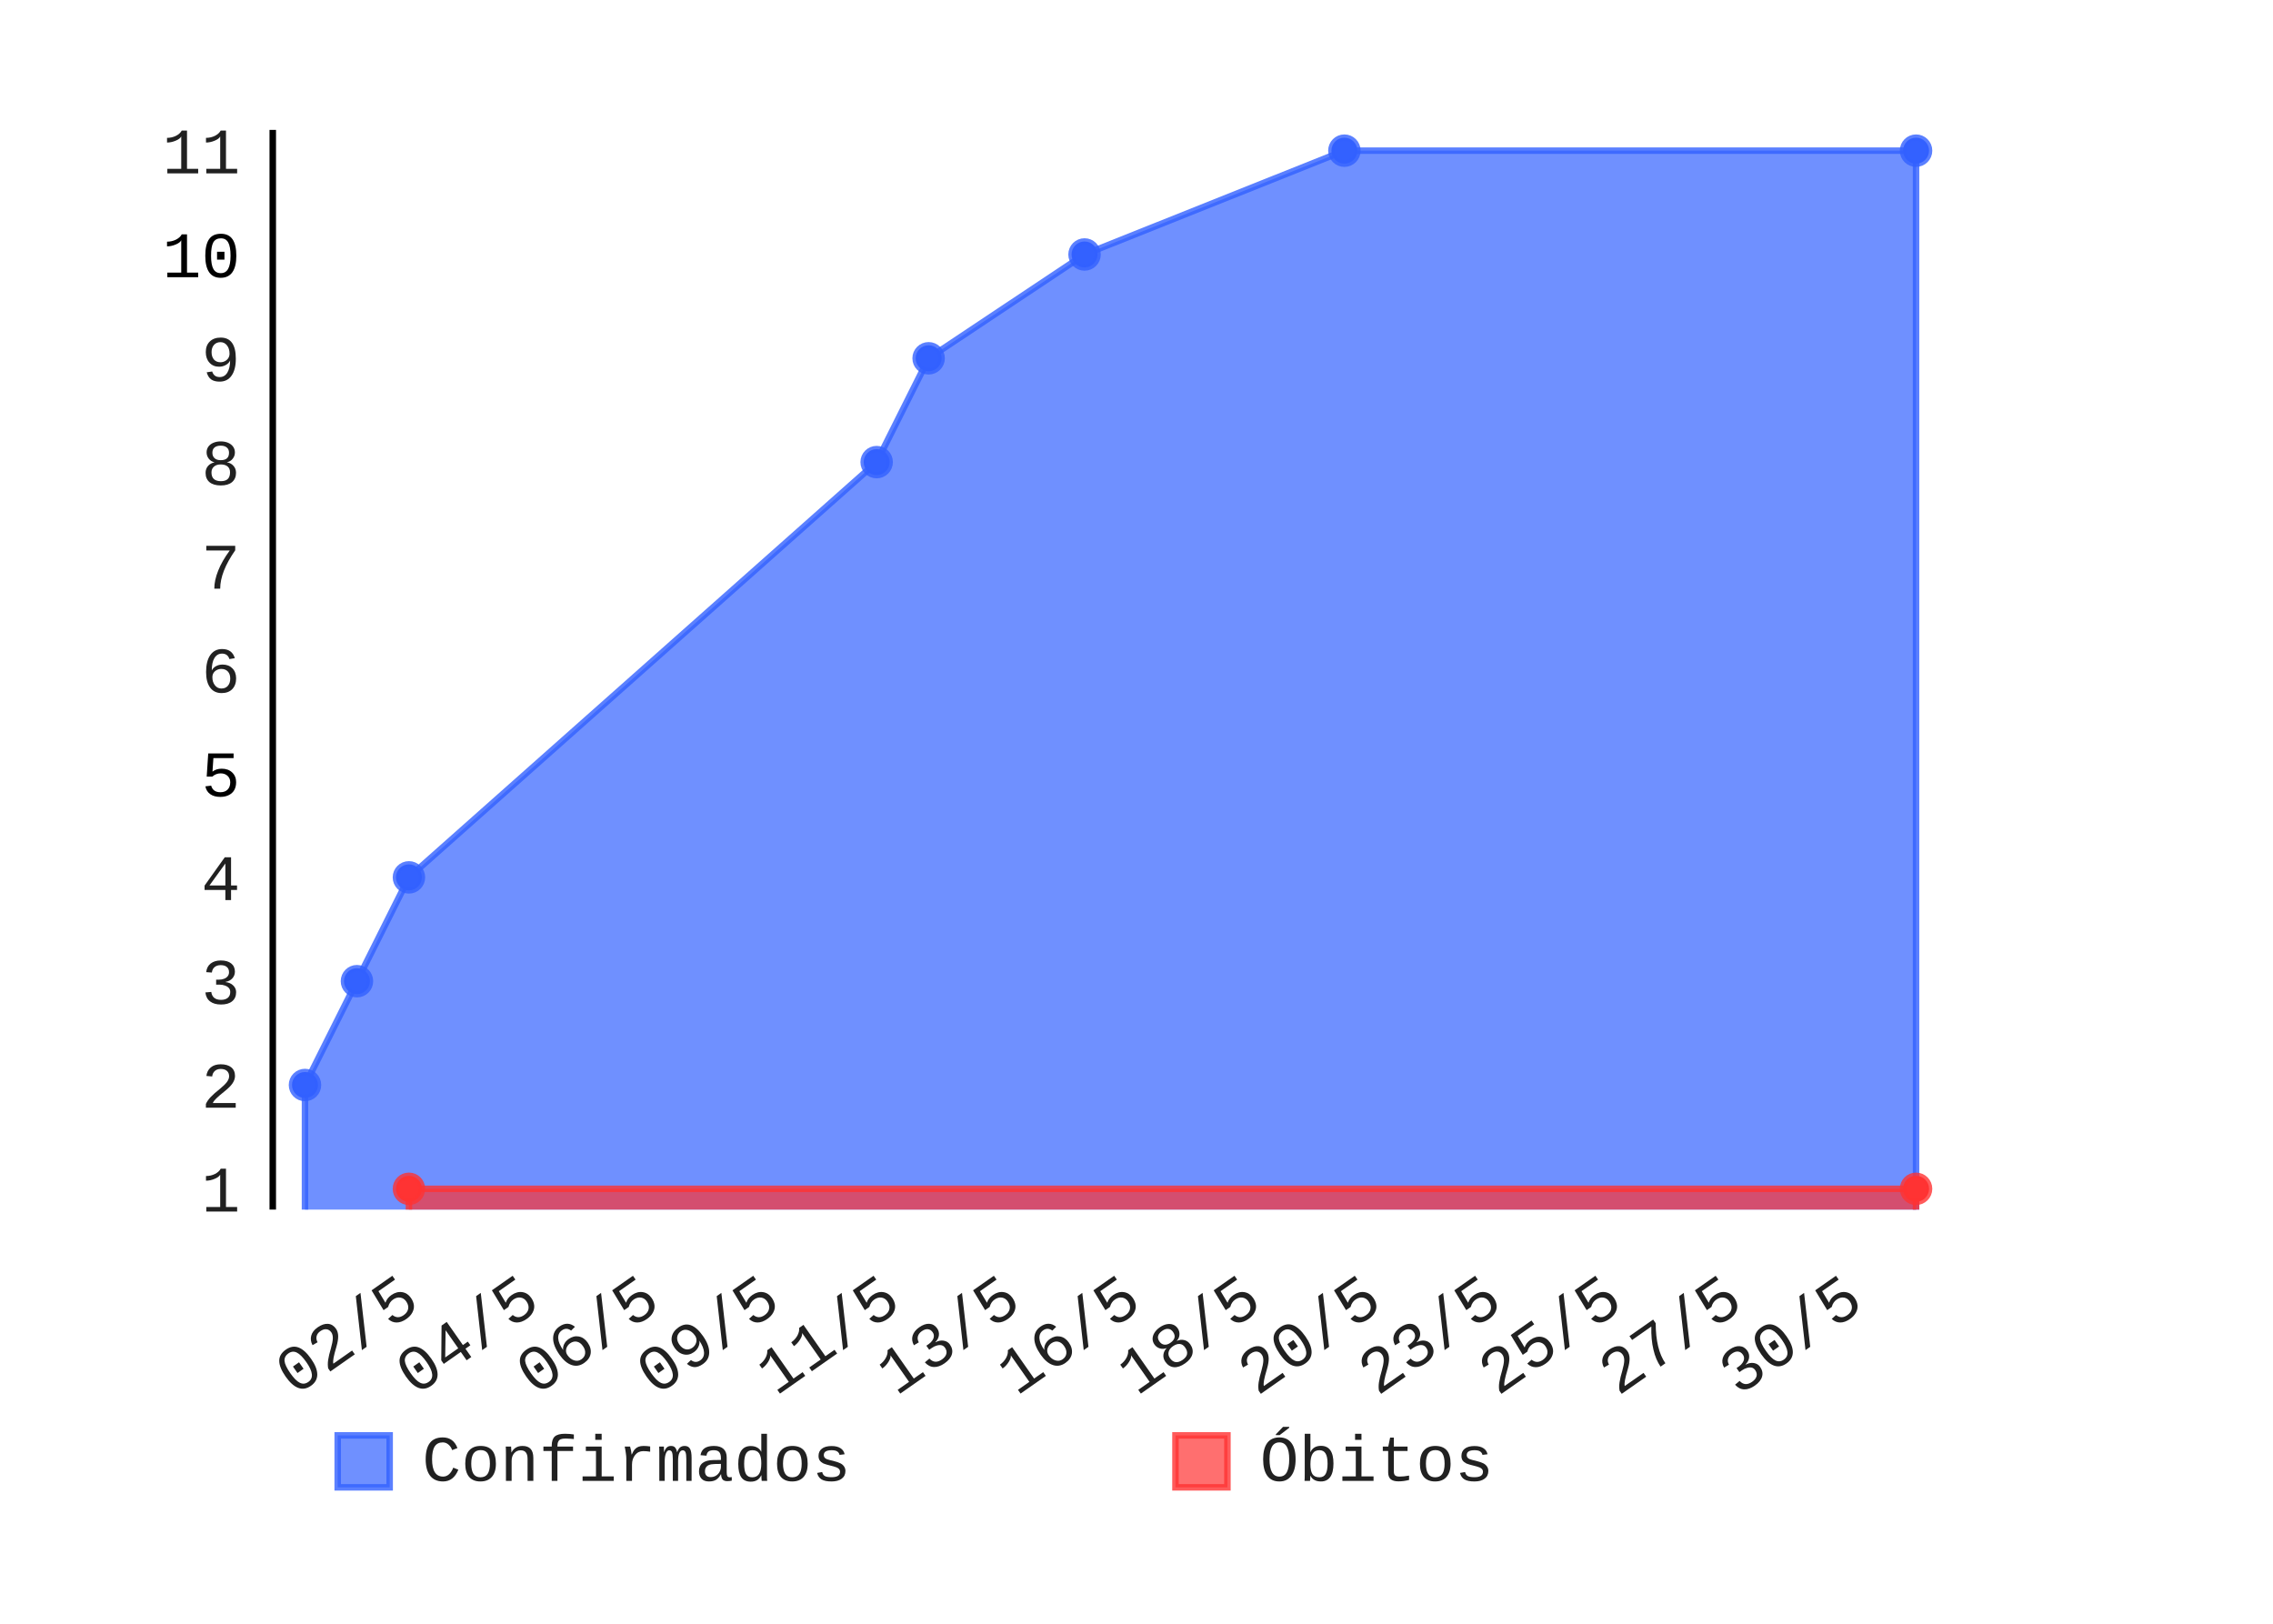
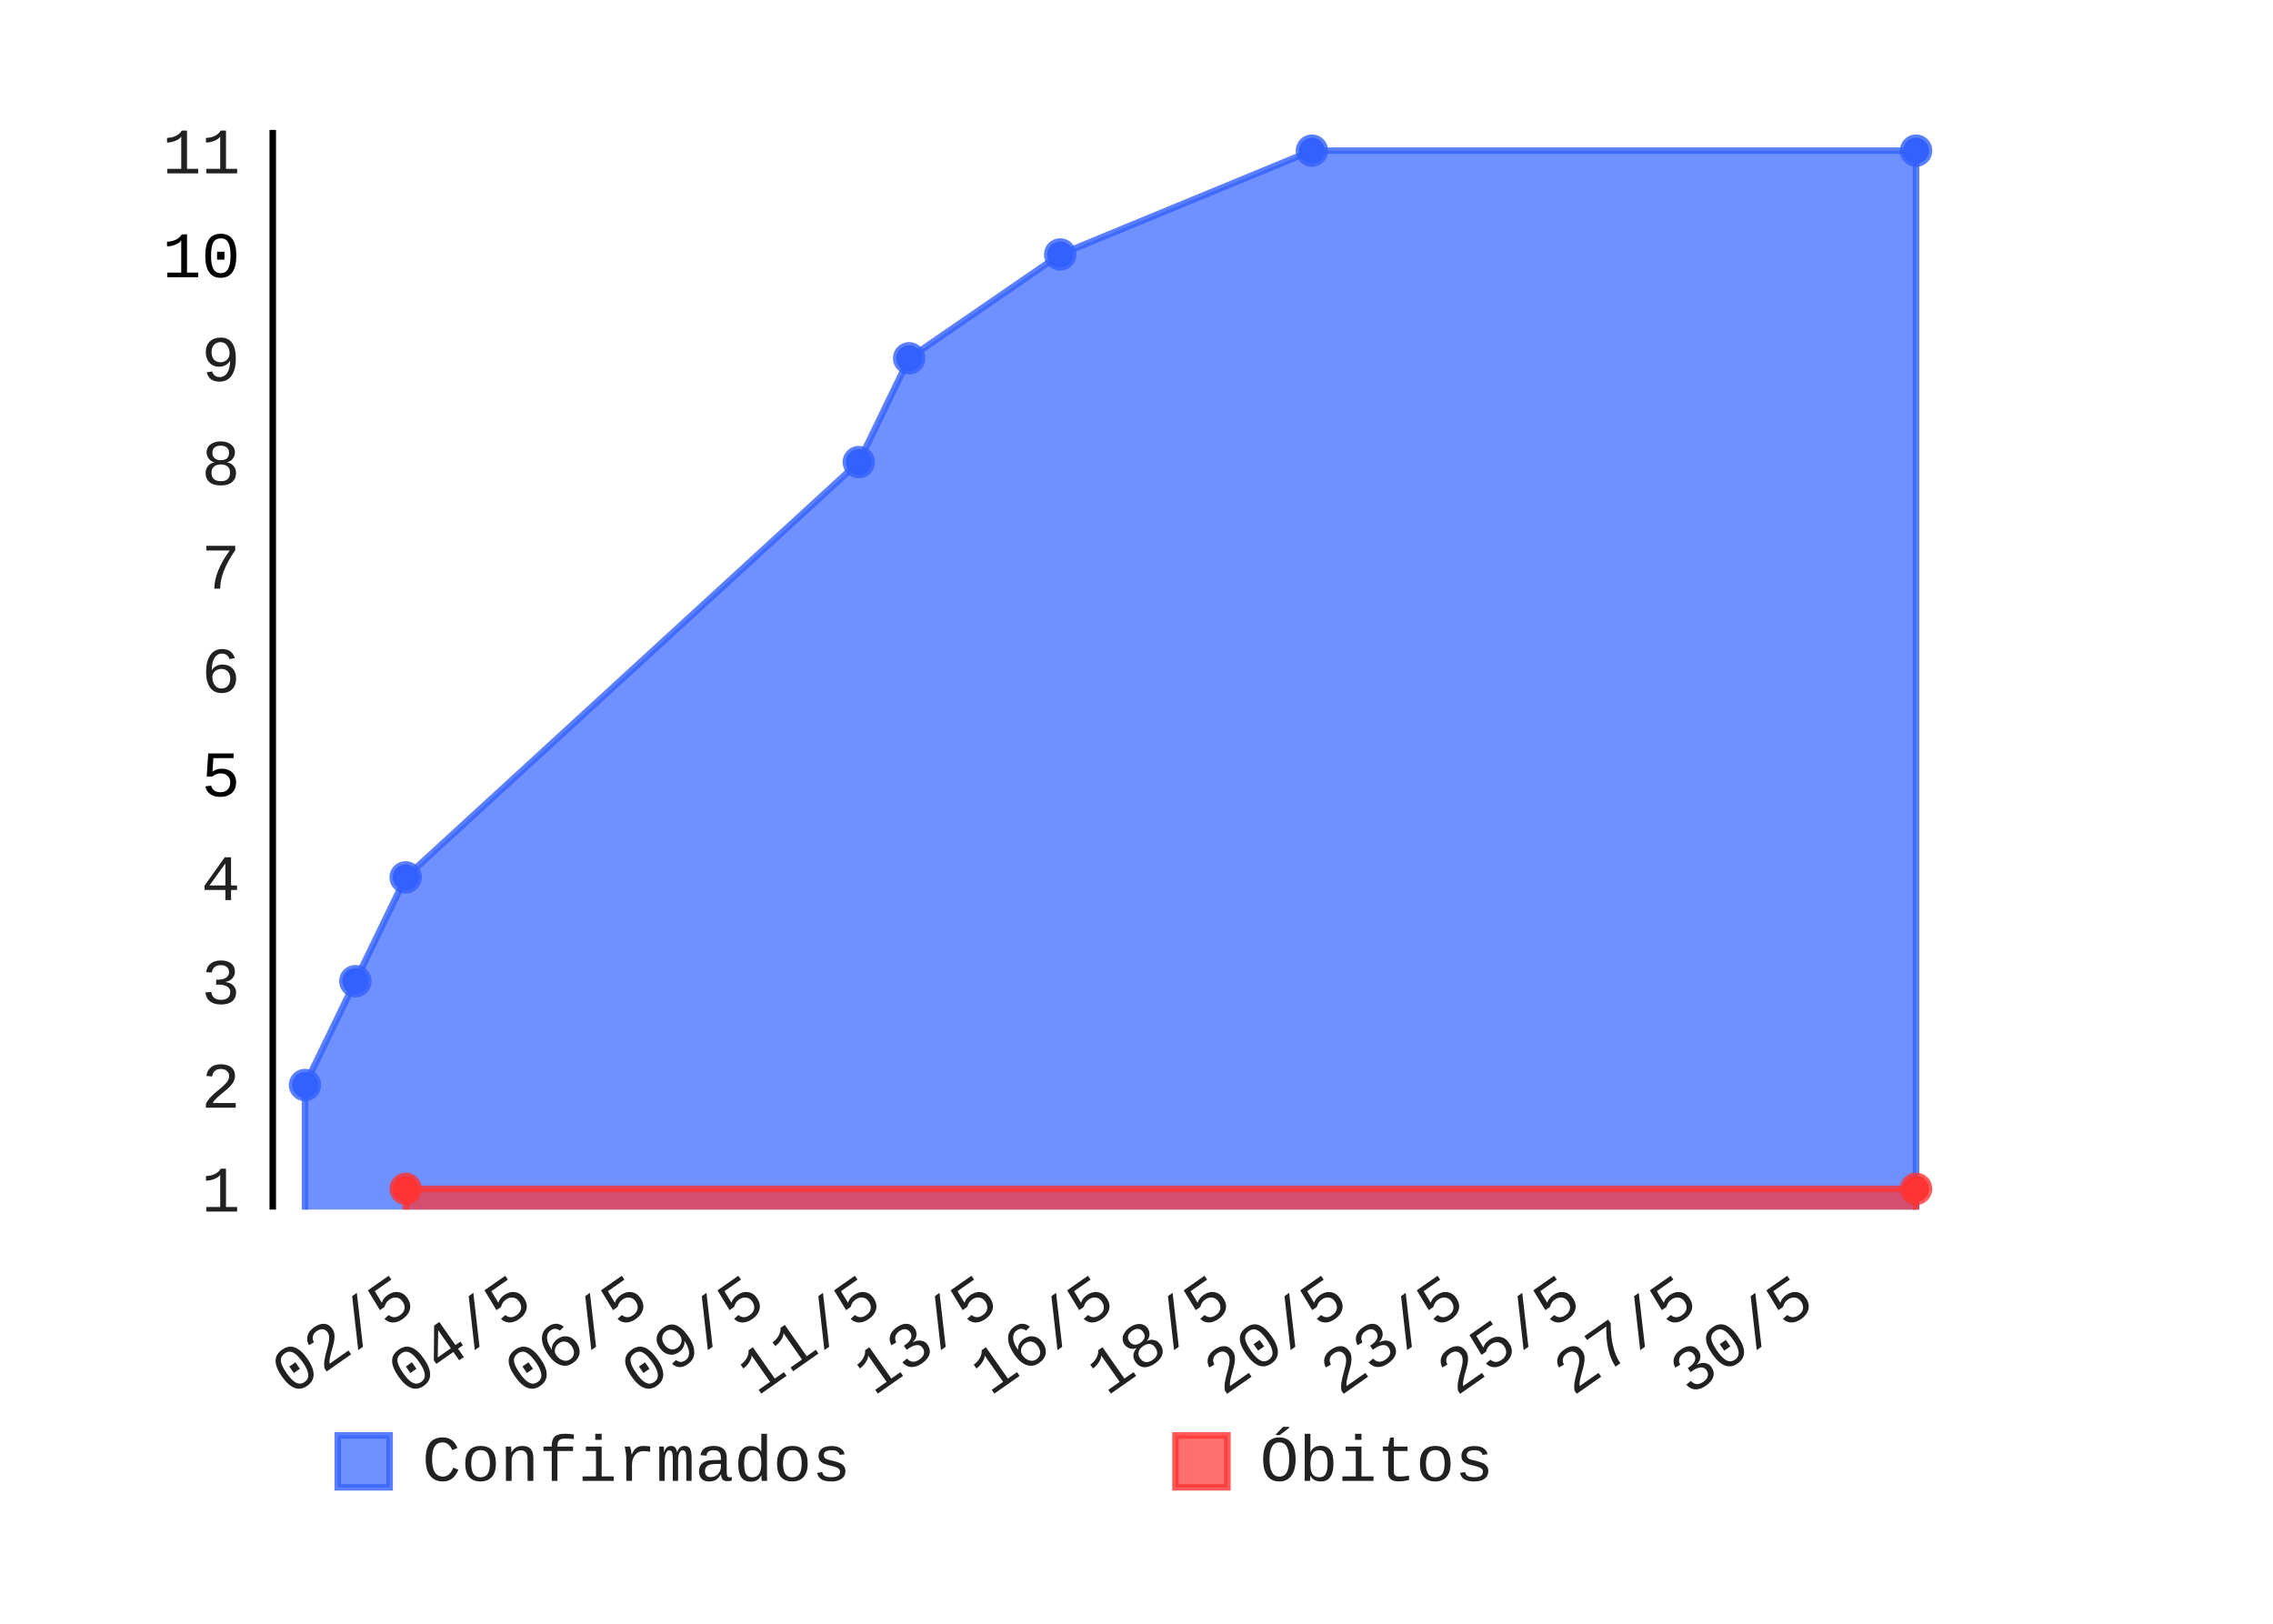
- <svg xmlns="http://www.w3.org/2000/svg" id="chart-13129cf8-9383-43bf-a0d6-3392d60889e1" class="pygal-chart" viewBox="0 0 350 250" width="350" height="250">
+ <svg xmlns="http://www.w3.org/2000/svg" id="chart-babd3d1a-6251-4b5a-912b-9d0659a4b309" class="pygal-chart" viewBox="0 0 350 250" width="350" height="250">
  <defs>
-     <style type="text/css">#chart-13129cf8-9383-43bf-a0d6-3392d60889e1{-webkit-user-select:none;-webkit-font-smoothing:antialiased;font-family:Consolas,"Liberation Mono",Menlo,Courier,monospace}#chart-13129cf8-9383-43bf-a0d6-3392d60889e1 .title{font-family:Consolas,"Liberation Mono",Menlo,Courier,monospace;font-size:8px}#chart-13129cf8-9383-43bf-a0d6-3392d60889e1 .legends .legend text{font-family:Consolas,"Liberation Mono",Menlo,Courier,monospace;font-size:10px}#chart-13129cf8-9383-43bf-a0d6-3392d60889e1 .axis text{font-family:Consolas,"Liberation Mono",Menlo,Courier,monospace;font-size:10px}#chart-13129cf8-9383-43bf-a0d6-3392d60889e1 .axis text.major{font-family:Consolas,"Liberation Mono",Menlo,Courier,monospace;font-size:10px}#chart-13129cf8-9383-43bf-a0d6-3392d60889e1 .text-overlay text.value{font-family:Consolas,"Liberation Mono",Menlo,Courier,monospace;font-size:16px}#chart-13129cf8-9383-43bf-a0d6-3392d60889e1 .text-overlay text.label{font-family:Consolas,"Liberation Mono",Menlo,Courier,monospace;font-size:10px}#chart-13129cf8-9383-43bf-a0d6-3392d60889e1 .tooltip{font-family:Consolas,"Liberation Mono",Menlo,Courier,monospace;font-size:12px}#chart-13129cf8-9383-43bf-a0d6-3392d60889e1 text.no_data{font-family:Consolas,"Liberation Mono",Menlo,Courier,monospace;font-size:64px}
- #chart-13129cf8-9383-43bf-a0d6-3392d60889e1{background-color:transparent}#chart-13129cf8-9383-43bf-a0d6-3392d60889e1 path,#chart-13129cf8-9383-43bf-a0d6-3392d60889e1 line,#chart-13129cf8-9383-43bf-a0d6-3392d60889e1 rect,#chart-13129cf8-9383-43bf-a0d6-3392d60889e1 circle{-webkit-transition:150ms;-moz-transition:150ms;transition:150ms}#chart-13129cf8-9383-43bf-a0d6-3392d60889e1 .graph &gt; .background{fill:transparent}#chart-13129cf8-9383-43bf-a0d6-3392d60889e1 .plot &gt; .background{fill:rgba(255,255,255,1)}#chart-13129cf8-9383-43bf-a0d6-3392d60889e1 .graph{fill:rgba(0,0,0,.87)}#chart-13129cf8-9383-43bf-a0d6-3392d60889e1 text.no_data{fill:rgba(0,0,0,1)}#chart-13129cf8-9383-43bf-a0d6-3392d60889e1 .title{fill:rgba(0,0,0,1)}#chart-13129cf8-9383-43bf-a0d6-3392d60889e1 .legends .legend text{fill:rgba(0,0,0,.87)}#chart-13129cf8-9383-43bf-a0d6-3392d60889e1 .legends .legend:hover text{fill:rgba(0,0,0,1)}#chart-13129cf8-9383-43bf-a0d6-3392d60889e1 .axis .line{stroke:rgba(0,0,0,1)}#chart-13129cf8-9383-43bf-a0d6-3392d60889e1 .axis .guide.line{stroke:rgba(0,0,0,.54)}#chart-13129cf8-9383-43bf-a0d6-3392d60889e1 .axis .major.line{stroke:rgba(0,0,0,.87)}#chart-13129cf8-9383-43bf-a0d6-3392d60889e1 .axis text.major{fill:rgba(0,0,0,1)}#chart-13129cf8-9383-43bf-a0d6-3392d60889e1 .axis.y .guides:hover .guide.line,#chart-13129cf8-9383-43bf-a0d6-3392d60889e1 .line-graph .axis.x .guides:hover .guide.line,#chart-13129cf8-9383-43bf-a0d6-3392d60889e1 .stackedline-graph .axis.x .guides:hover .guide.line,#chart-13129cf8-9383-43bf-a0d6-3392d60889e1 .xy-graph .axis.x .guides:hover .guide.line{stroke:rgba(0,0,0,1)}#chart-13129cf8-9383-43bf-a0d6-3392d60889e1 .axis .guides:hover text{fill:rgba(0,0,0,1)}#chart-13129cf8-9383-43bf-a0d6-3392d60889e1 .reactive{fill-opacity:.7;stroke-opacity:.8}#chart-13129cf8-9383-43bf-a0d6-3392d60889e1 .ci{stroke:rgba(0,0,0,.87)}#chart-13129cf8-9383-43bf-a0d6-3392d60889e1 .reactive.active,#chart-13129cf8-9383-43bf-a0d6-3392d60889e1 .active .reactive{fill-opacity:.8;stroke-opacity:.9;stroke-width:4}#chart-13129cf8-9383-43bf-a0d6-3392d60889e1 .ci .reactive.active{stroke-width:1.5}#chart-13129cf8-9383-43bf-a0d6-3392d60889e1 .series text{fill:rgba(0,0,0,1)}#chart-13129cf8-9383-43bf-a0d6-3392d60889e1 .tooltip rect{fill:rgba(255,255,255,1);stroke:rgba(0,0,0,1);-webkit-transition:opacity 150ms;-moz-transition:opacity 150ms;transition:opacity 150ms}#chart-13129cf8-9383-43bf-a0d6-3392d60889e1 .tooltip .label{fill:rgba(0,0,0,.87)}#chart-13129cf8-9383-43bf-a0d6-3392d60889e1 .tooltip .label{fill:rgba(0,0,0,.87)}#chart-13129cf8-9383-43bf-a0d6-3392d60889e1 .tooltip .legend{font-size:.8em;fill:rgba(0,0,0,.54)}#chart-13129cf8-9383-43bf-a0d6-3392d60889e1 .tooltip .x_label{font-size:.6em;fill:rgba(0,0,0,1)}#chart-13129cf8-9383-43bf-a0d6-3392d60889e1 .tooltip .xlink{font-size:.5em;text-decoration:underline}#chart-13129cf8-9383-43bf-a0d6-3392d60889e1 .tooltip .value{font-size:1.5em}#chart-13129cf8-9383-43bf-a0d6-3392d60889e1 .bound{font-size:.5em}#chart-13129cf8-9383-43bf-a0d6-3392d60889e1 .max-value{font-size:.75em;fill:rgba(0,0,0,.54)}#chart-13129cf8-9383-43bf-a0d6-3392d60889e1 .map-element{fill:rgba(255,255,255,1);stroke:rgba(0,0,0,.54) !important}#chart-13129cf8-9383-43bf-a0d6-3392d60889e1 .map-element .reactive{fill-opacity:inherit;stroke-opacity:inherit}#chart-13129cf8-9383-43bf-a0d6-3392d60889e1 .color-0,#chart-13129cf8-9383-43bf-a0d6-3392d60889e1 .color-0 a:visited{stroke:#3361FF;fill:#3361FF}#chart-13129cf8-9383-43bf-a0d6-3392d60889e1 .color-1,#chart-13129cf8-9383-43bf-a0d6-3392d60889e1 .color-1 a:visited{stroke:#FF3333;fill:#FF3333}#chart-13129cf8-9383-43bf-a0d6-3392d60889e1 .text-overlay .color-0 text{fill:black}#chart-13129cf8-9383-43bf-a0d6-3392d60889e1 .text-overlay .color-1 text{fill:black}
- #chart-13129cf8-9383-43bf-a0d6-3392d60889e1 text.no_data{text-anchor:middle}#chart-13129cf8-9383-43bf-a0d6-3392d60889e1 .guide.line{fill:none}#chart-13129cf8-9383-43bf-a0d6-3392d60889e1 .centered{text-anchor:middle}#chart-13129cf8-9383-43bf-a0d6-3392d60889e1 .title{text-anchor:middle}#chart-13129cf8-9383-43bf-a0d6-3392d60889e1 .legends .legend text{fill-opacity:1}#chart-13129cf8-9383-43bf-a0d6-3392d60889e1 .axis.x text{text-anchor:middle}#chart-13129cf8-9383-43bf-a0d6-3392d60889e1 .axis.x:not(.web) text[transform]{text-anchor:start}#chart-13129cf8-9383-43bf-a0d6-3392d60889e1 .axis.x:not(.web) text[transform].backwards{text-anchor:end}#chart-13129cf8-9383-43bf-a0d6-3392d60889e1 .axis.y text{text-anchor:end}#chart-13129cf8-9383-43bf-a0d6-3392d60889e1 .axis.y text[transform].backwards{text-anchor:start}#chart-13129cf8-9383-43bf-a0d6-3392d60889e1 .axis.y2 text{text-anchor:start}#chart-13129cf8-9383-43bf-a0d6-3392d60889e1 .axis.y2 text[transform].backwards{text-anchor:end}#chart-13129cf8-9383-43bf-a0d6-3392d60889e1 .axis .guide.line{stroke-dasharray:4,4}#chart-13129cf8-9383-43bf-a0d6-3392d60889e1 .axis .major.guide.line{stroke-dasharray:6,6}#chart-13129cf8-9383-43bf-a0d6-3392d60889e1 .horizontal .axis.y .guide.line,#chart-13129cf8-9383-43bf-a0d6-3392d60889e1 .horizontal .axis.y2 .guide.line,#chart-13129cf8-9383-43bf-a0d6-3392d60889e1 .vertical .axis.x .guide.line{opacity:0}#chart-13129cf8-9383-43bf-a0d6-3392d60889e1 .horizontal .axis.always_show .guide.line,#chart-13129cf8-9383-43bf-a0d6-3392d60889e1 .vertical .axis.always_show .guide.line{opacity:1 !important}#chart-13129cf8-9383-43bf-a0d6-3392d60889e1 .axis.y .guides:hover .guide.line,#chart-13129cf8-9383-43bf-a0d6-3392d60889e1 .axis.y2 .guides:hover .guide.line,#chart-13129cf8-9383-43bf-a0d6-3392d60889e1 .axis.x .guides:hover .guide.line{opacity:1}#chart-13129cf8-9383-43bf-a0d6-3392d60889e1 .axis .guides:hover text{opacity:1}#chart-13129cf8-9383-43bf-a0d6-3392d60889e1 .nofill{fill:none}#chart-13129cf8-9383-43bf-a0d6-3392d60889e1 .subtle-fill{fill-opacity:.2}#chart-13129cf8-9383-43bf-a0d6-3392d60889e1 .dot{stroke-width:1px;fill-opacity:1}#chart-13129cf8-9383-43bf-a0d6-3392d60889e1 .dot.active{stroke-width:5px}#chart-13129cf8-9383-43bf-a0d6-3392d60889e1 .dot.negative{fill:transparent}#chart-13129cf8-9383-43bf-a0d6-3392d60889e1 text,#chart-13129cf8-9383-43bf-a0d6-3392d60889e1 tspan{stroke:none !important}#chart-13129cf8-9383-43bf-a0d6-3392d60889e1 .series text.active{opacity:1}#chart-13129cf8-9383-43bf-a0d6-3392d60889e1 .tooltip rect{fill-opacity:.95;stroke-width:.5}#chart-13129cf8-9383-43bf-a0d6-3392d60889e1 .tooltip text{fill-opacity:1}#chart-13129cf8-9383-43bf-a0d6-3392d60889e1 .showable{visibility:hidden}#chart-13129cf8-9383-43bf-a0d6-3392d60889e1 .showable.shown{visibility:visible}#chart-13129cf8-9383-43bf-a0d6-3392d60889e1 .gauge-background{fill:rgba(229,229,229,1);stroke:none}#chart-13129cf8-9383-43bf-a0d6-3392d60889e1 .bg-lines{stroke:transparent;stroke-width:2px}</style>
+     <style type="text/css">#chart-babd3d1a-6251-4b5a-912b-9d0659a4b309{-webkit-user-select:none;-webkit-font-smoothing:antialiased;font-family:Consolas,"Liberation Mono",Menlo,Courier,monospace}#chart-babd3d1a-6251-4b5a-912b-9d0659a4b309 .title{font-family:Consolas,"Liberation Mono",Menlo,Courier,monospace;font-size:8px}#chart-babd3d1a-6251-4b5a-912b-9d0659a4b309 .legends .legend text{font-family:Consolas,"Liberation Mono",Menlo,Courier,monospace;font-size:10px}#chart-babd3d1a-6251-4b5a-912b-9d0659a4b309 .axis text{font-family:Consolas,"Liberation Mono",Menlo,Courier,monospace;font-size:10px}#chart-babd3d1a-6251-4b5a-912b-9d0659a4b309 .axis text.major{font-family:Consolas,"Liberation Mono",Menlo,Courier,monospace;font-size:10px}#chart-babd3d1a-6251-4b5a-912b-9d0659a4b309 .text-overlay text.value{font-family:Consolas,"Liberation Mono",Menlo,Courier,monospace;font-size:16px}#chart-babd3d1a-6251-4b5a-912b-9d0659a4b309 .text-overlay text.label{font-family:Consolas,"Liberation Mono",Menlo,Courier,monospace;font-size:10px}#chart-babd3d1a-6251-4b5a-912b-9d0659a4b309 .tooltip{font-family:Consolas,"Liberation Mono",Menlo,Courier,monospace;font-size:12px}#chart-babd3d1a-6251-4b5a-912b-9d0659a4b309 text.no_data{font-family:Consolas,"Liberation Mono",Menlo,Courier,monospace;font-size:64px}
+ #chart-babd3d1a-6251-4b5a-912b-9d0659a4b309{background-color:transparent}#chart-babd3d1a-6251-4b5a-912b-9d0659a4b309 path,#chart-babd3d1a-6251-4b5a-912b-9d0659a4b309 line,#chart-babd3d1a-6251-4b5a-912b-9d0659a4b309 rect,#chart-babd3d1a-6251-4b5a-912b-9d0659a4b309 circle{-webkit-transition:150ms;-moz-transition:150ms;transition:150ms}#chart-babd3d1a-6251-4b5a-912b-9d0659a4b309 .graph &gt; .background{fill:transparent}#chart-babd3d1a-6251-4b5a-912b-9d0659a4b309 .plot &gt; .background{fill:rgba(255,255,255,1)}#chart-babd3d1a-6251-4b5a-912b-9d0659a4b309 .graph{fill:rgba(0,0,0,.87)}#chart-babd3d1a-6251-4b5a-912b-9d0659a4b309 text.no_data{fill:rgba(0,0,0,1)}#chart-babd3d1a-6251-4b5a-912b-9d0659a4b309 .title{fill:rgba(0,0,0,1)}#chart-babd3d1a-6251-4b5a-912b-9d0659a4b309 .legends .legend text{fill:rgba(0,0,0,.87)}#chart-babd3d1a-6251-4b5a-912b-9d0659a4b309 .legends .legend:hover text{fill:rgba(0,0,0,1)}#chart-babd3d1a-6251-4b5a-912b-9d0659a4b309 .axis .line{stroke:rgba(0,0,0,1)}#chart-babd3d1a-6251-4b5a-912b-9d0659a4b309 .axis .guide.line{stroke:rgba(0,0,0,.54)}#chart-babd3d1a-6251-4b5a-912b-9d0659a4b309 .axis .major.line{stroke:rgba(0,0,0,.87)}#chart-babd3d1a-6251-4b5a-912b-9d0659a4b309 .axis text.major{fill:rgba(0,0,0,1)}#chart-babd3d1a-6251-4b5a-912b-9d0659a4b309 .axis.y .guides:hover .guide.line,#chart-babd3d1a-6251-4b5a-912b-9d0659a4b309 .line-graph .axis.x .guides:hover .guide.line,#chart-babd3d1a-6251-4b5a-912b-9d0659a4b309 .stackedline-graph .axis.x .guides:hover .guide.line,#chart-babd3d1a-6251-4b5a-912b-9d0659a4b309 .xy-graph .axis.x .guides:hover .guide.line{stroke:rgba(0,0,0,1)}#chart-babd3d1a-6251-4b5a-912b-9d0659a4b309 .axis .guides:hover text{fill:rgba(0,0,0,1)}#chart-babd3d1a-6251-4b5a-912b-9d0659a4b309 .reactive{fill-opacity:.7;stroke-opacity:.8}#chart-babd3d1a-6251-4b5a-912b-9d0659a4b309 .ci{stroke:rgba(0,0,0,.87)}#chart-babd3d1a-6251-4b5a-912b-9d0659a4b309 .reactive.active,#chart-babd3d1a-6251-4b5a-912b-9d0659a4b309 .active .reactive{fill-opacity:.8;stroke-opacity:.9;stroke-width:4}#chart-babd3d1a-6251-4b5a-912b-9d0659a4b309 .ci .reactive.active{stroke-width:1.5}#chart-babd3d1a-6251-4b5a-912b-9d0659a4b309 .series text{fill:rgba(0,0,0,1)}#chart-babd3d1a-6251-4b5a-912b-9d0659a4b309 .tooltip rect{fill:rgba(255,255,255,1);stroke:rgba(0,0,0,1);-webkit-transition:opacity 150ms;-moz-transition:opacity 150ms;transition:opacity 150ms}#chart-babd3d1a-6251-4b5a-912b-9d0659a4b309 .tooltip .label{fill:rgba(0,0,0,.87)}#chart-babd3d1a-6251-4b5a-912b-9d0659a4b309 .tooltip .label{fill:rgba(0,0,0,.87)}#chart-babd3d1a-6251-4b5a-912b-9d0659a4b309 .tooltip .legend{font-size:.8em;fill:rgba(0,0,0,.54)}#chart-babd3d1a-6251-4b5a-912b-9d0659a4b309 .tooltip .x_label{font-size:.6em;fill:rgba(0,0,0,1)}#chart-babd3d1a-6251-4b5a-912b-9d0659a4b309 .tooltip .xlink{font-size:.5em;text-decoration:underline}#chart-babd3d1a-6251-4b5a-912b-9d0659a4b309 .tooltip .value{font-size:1.5em}#chart-babd3d1a-6251-4b5a-912b-9d0659a4b309 .bound{font-size:.5em}#chart-babd3d1a-6251-4b5a-912b-9d0659a4b309 .max-value{font-size:.75em;fill:rgba(0,0,0,.54)}#chart-babd3d1a-6251-4b5a-912b-9d0659a4b309 .map-element{fill:rgba(255,255,255,1);stroke:rgba(0,0,0,.54) !important}#chart-babd3d1a-6251-4b5a-912b-9d0659a4b309 .map-element .reactive{fill-opacity:inherit;stroke-opacity:inherit}#chart-babd3d1a-6251-4b5a-912b-9d0659a4b309 .color-0,#chart-babd3d1a-6251-4b5a-912b-9d0659a4b309 .color-0 a:visited{stroke:#3361FF;fill:#3361FF}#chart-babd3d1a-6251-4b5a-912b-9d0659a4b309 .color-1,#chart-babd3d1a-6251-4b5a-912b-9d0659a4b309 .color-1 a:visited{stroke:#FF3333;fill:#FF3333}#chart-babd3d1a-6251-4b5a-912b-9d0659a4b309 .text-overlay .color-0 text{fill:black}#chart-babd3d1a-6251-4b5a-912b-9d0659a4b309 .text-overlay .color-1 text{fill:black}
+ #chart-babd3d1a-6251-4b5a-912b-9d0659a4b309 text.no_data{text-anchor:middle}#chart-babd3d1a-6251-4b5a-912b-9d0659a4b309 .guide.line{fill:none}#chart-babd3d1a-6251-4b5a-912b-9d0659a4b309 .centered{text-anchor:middle}#chart-babd3d1a-6251-4b5a-912b-9d0659a4b309 .title{text-anchor:middle}#chart-babd3d1a-6251-4b5a-912b-9d0659a4b309 .legends .legend text{fill-opacity:1}#chart-babd3d1a-6251-4b5a-912b-9d0659a4b309 .axis.x text{text-anchor:middle}#chart-babd3d1a-6251-4b5a-912b-9d0659a4b309 .axis.x:not(.web) text[transform]{text-anchor:start}#chart-babd3d1a-6251-4b5a-912b-9d0659a4b309 .axis.x:not(.web) text[transform].backwards{text-anchor:end}#chart-babd3d1a-6251-4b5a-912b-9d0659a4b309 .axis.y text{text-anchor:end}#chart-babd3d1a-6251-4b5a-912b-9d0659a4b309 .axis.y text[transform].backwards{text-anchor:start}#chart-babd3d1a-6251-4b5a-912b-9d0659a4b309 .axis.y2 text{text-anchor:start}#chart-babd3d1a-6251-4b5a-912b-9d0659a4b309 .axis.y2 text[transform].backwards{text-anchor:end}#chart-babd3d1a-6251-4b5a-912b-9d0659a4b309 .axis .guide.line{stroke-dasharray:4,4}#chart-babd3d1a-6251-4b5a-912b-9d0659a4b309 .axis .major.guide.line{stroke-dasharray:6,6}#chart-babd3d1a-6251-4b5a-912b-9d0659a4b309 .horizontal .axis.y .guide.line,#chart-babd3d1a-6251-4b5a-912b-9d0659a4b309 .horizontal .axis.y2 .guide.line,#chart-babd3d1a-6251-4b5a-912b-9d0659a4b309 .vertical .axis.x .guide.line{opacity:0}#chart-babd3d1a-6251-4b5a-912b-9d0659a4b309 .horizontal .axis.always_show .guide.line,#chart-babd3d1a-6251-4b5a-912b-9d0659a4b309 .vertical .axis.always_show .guide.line{opacity:1 !important}#chart-babd3d1a-6251-4b5a-912b-9d0659a4b309 .axis.y .guides:hover .guide.line,#chart-babd3d1a-6251-4b5a-912b-9d0659a4b309 .axis.y2 .guides:hover .guide.line,#chart-babd3d1a-6251-4b5a-912b-9d0659a4b309 .axis.x .guides:hover .guide.line{opacity:1}#chart-babd3d1a-6251-4b5a-912b-9d0659a4b309 .axis .guides:hover text{opacity:1}#chart-babd3d1a-6251-4b5a-912b-9d0659a4b309 .nofill{fill:none}#chart-babd3d1a-6251-4b5a-912b-9d0659a4b309 .subtle-fill{fill-opacity:.2}#chart-babd3d1a-6251-4b5a-912b-9d0659a4b309 .dot{stroke-width:1px;fill-opacity:1}#chart-babd3d1a-6251-4b5a-912b-9d0659a4b309 .dot.active{stroke-width:5px}#chart-babd3d1a-6251-4b5a-912b-9d0659a4b309 .dot.negative{fill:transparent}#chart-babd3d1a-6251-4b5a-912b-9d0659a4b309 text,#chart-babd3d1a-6251-4b5a-912b-9d0659a4b309 tspan{stroke:none !important}#chart-babd3d1a-6251-4b5a-912b-9d0659a4b309 .series text.active{opacity:1}#chart-babd3d1a-6251-4b5a-912b-9d0659a4b309 .tooltip rect{fill-opacity:.95;stroke-width:.5}#chart-babd3d1a-6251-4b5a-912b-9d0659a4b309 .tooltip text{fill-opacity:1}#chart-babd3d1a-6251-4b5a-912b-9d0659a4b309 .showable{visibility:hidden}#chart-babd3d1a-6251-4b5a-912b-9d0659a4b309 .showable.shown{visibility:visible}#chart-babd3d1a-6251-4b5a-912b-9d0659a4b309 .gauge-background{fill:rgba(229,229,229,1);stroke:none}#chart-babd3d1a-6251-4b5a-912b-9d0659a4b309 .bg-lines{stroke:transparent;stroke-width:2px}</style>
  </defs>
  <g class="graph datetimeline-graph vertical">
    <rect x="0" y="0" width="350" height="250" class="background" />
    <g transform="translate(42, 20)" class="plot">
      <rect x="0" y="0" width="258.0" height="166.234" class="background" />
      <g class="axis y">
        <g class="guides">
          <text x="-5" y="166.537" class="">1</text>
        </g>
        <g class="guides">
          <text x="-5" y="150.553" class="">2</text>
        </g>
        <g class="guides">
          <text x="-5" y="134.569" class="">3</text>
        </g>
        <g class="guides">
          <text x="-5" y="118.585" class="">4</text>
        </g>
        <g class="guides">
          <text x="-5" y="102.601" class="major">5</text>
        </g>
        <g class="guides">
          <text x="-5" y="86.617" class="">6</text>
        </g>
        <g class="guides">
          <text x="-5" y="70.633" class="">7</text>
        </g>
        <g class="guides">
          <text x="-5" y="54.649" class="">8</text>
        </g>
        <g class="guides">
          <text x="-5" y="38.665" class="">9</text>
        </g>
        <g class="guides">
          <text x="-5" y="22.681" class="major">10</text>
        </g>
        <g class="guides">
          <text x="-5" y="6.697" class="">11</text>
        </g>
      </g>
      <g class="axis x">
        <path d="M0 0 v166.234" class="line" />
        <g class="guides">
-           <path d="M23.041 0 v166.234" class="guide line" />
-           <text x="23.041" y="181.234" class="backwards" transform="rotate(325 23.04122 181.2342)">02/5</text>
+           <path d="M22.476 0 v166.234" class="guide line" />
+           <text x="22.476" y="181.234" class="backwards" transform="rotate(325 22.47623 181.2342)">02/5</text>
        </g>
        <g class="guides">
-           <path d="M41.565 0 v166.234" class="guide line" />
-           <text x="41.565" y="181.234" class="backwards" transform="rotate(325 41.56548 181.2342)">04/5</text>
+           <path d="M40.422 0 v166.234" class="guide line" />
+           <text x="40.422" y="181.234" class="backwards" transform="rotate(325 40.42161 181.2342)">04/5</text>
        </g>
        <g class="guides">
-           <path d="M60.09 0 v166.234" class="guide line" />
-           <text x="60.09" y="181.234" class="backwards" transform="rotate(325 60.08974 181.2342)">06/5</text>
+           <path d="M58.367 0 v166.234" class="guide line" />
+           <text x="58.367" y="181.234" class="backwards" transform="rotate(325 58.36699 181.2342)">06/5</text>
        </g>
        <g class="guides">
-           <path d="M78.614 0 v166.234" class="guide line" />
-           <text x="78.614" y="181.234" class="backwards" transform="rotate(325 78.61401 181.2342)">09/5</text>
+           <path d="M76.312 0 v166.234" class="guide line" />
+           <text x="76.312" y="181.234" class="backwards" transform="rotate(325 76.31237 181.2342)">09/5</text>
        </g>
        <g class="guides">
-           <path d="M97.138 0 v166.234" class="guide line" />
-           <text x="97.138" y="181.234" class="backwards" transform="rotate(325 97.13827 181.2342)">11/5</text>
+           <path d="M94.258 0 v166.234" class="guide line" />
+           <text x="94.258" y="181.234" class="backwards" transform="rotate(325 94.25775 181.2342)">11/5</text>
        </g>
        <g class="guides">
-           <path d="M115.663 0 v166.234" class="guide line" />
-           <text x="115.663" y="181.234" class="backwards" transform="rotate(325 115.6625 181.2342)">13/5</text>
+           <path d="M112.203 0 v166.234" class="guide line" />
+           <text x="112.203" y="181.234" class="backwards" transform="rotate(325 112.2031 181.2342)">13/5</text>
        </g>
        <g class="guides">
-           <path d="M134.187 0 v166.234" class="guide line" />
-           <text x="134.187" y="181.234" class="backwards" transform="rotate(325 134.1868 181.2342)">16/5</text>
+           <path d="M130.149 0 v166.234" class="guide line" />
+           <text x="130.149" y="181.234" class="backwards" transform="rotate(325 130.1485 181.2342)">16/5</text>
        </g>
        <g class="guides">
-           <path d="M152.711 0 v166.234" class="guide line" />
-           <text x="152.711" y="181.234" class="backwards" transform="rotate(325 152.7111 181.2342)">18/5</text>
+           <path d="M148.094 0 v166.234" class="guide line" />
+           <text x="148.094" y="181.234" class="backwards" transform="rotate(325 148.0939 181.2342)">18/5</text>
        </g>
        <g class="guides">
-           <path d="M171.235 0 v166.234" class="guide line" />
-           <text x="171.235" y="181.234" class="backwards" transform="rotate(325 171.2353 181.2342)">20/5</text>
+           <path d="M166.039 0 v166.234" class="guide line" />
+           <text x="166.039" y="181.234" class="backwards" transform="rotate(325 166.0393 181.2342)">20/5</text>
        </g>
        <g class="guides">
-           <path d="M189.76 0 v166.234" class="guide line" />
-           <text x="189.76" y="181.234" class="backwards" transform="rotate(325 189.7596 181.2342)">23/5</text>
+           <path d="M183.985 0 v166.234" class="guide line" />
+           <text x="183.985" y="181.234" class="backwards" transform="rotate(325 183.9846 181.2342)">23/5</text>
        </g>
        <g class="guides">
-           <path d="M208.284 0 v166.234" class="guide line" />
-           <text x="208.284" y="181.234" class="backwards" transform="rotate(325 208.2838 181.2342)">25/5</text>
+           <path d="M201.93 0 v166.234" class="guide line" />
+           <text x="201.93" y="181.234" class="backwards" transform="rotate(325 201.93 181.2342)">25/5</text>
        </g>
        <g class="guides">
-           <path d="M226.808 0 v166.234" class="guide line" />
-           <text x="226.808" y="181.234" class="backwards" transform="rotate(325 226.8081 181.2342)">27/5</text>
+           <path d="M219.875 0 v166.234" class="guide line" />
+           <text x="219.875" y="181.234" class="backwards" transform="rotate(325 219.8754 181.2342)">27/5</text>
        </g>
        <g class="guides">
-           <path d="M245.332 0 v166.234" class="guide line" />
-           <text x="245.332" y="181.234" class="backwards" transform="rotate(325 245.3324 181.2342)">30/5</text>
+           <path d="M237.821 0 v166.234" class="guide line" />
+           <text x="237.821" y="181.234" class="backwards" transform="rotate(325 237.8208 181.2342)">30/5</text>
        </g>
      </g>
      <g class="series serie-0 color-0">
-         <path d="M4.962 166.234 L4.962 147.053 12.964 131.069 20.967 115.085 92.989 51.149 100.991 35.165 124.999 19.181 165.011 3.197 253.038 3.197 253.038 166.234" class="line reactive" />
+         <path d="M4.962 166.234 L4.962 147.053 12.714 131.069 20.466 115.085 90.238 51.149 97.99 35.165 121.248 19.181 160.01 3.197 253.038 3.197 253.038 166.234" class="line reactive" />
      </g>
      <g class="series serie-1 color-1">
-         <path d="M20.967 166.234 L20.967 163.037 253.038 163.037 253.038 166.234" class="line reactive" />
+         <path d="M20.466 166.234 L20.466 163.037 253.038 163.037 253.038 166.234" class="line reactive" />
      </g>
    </g>
    <g class="titles" />
    <g transform="translate(42, 20)" class="plot overlay">
      <g class="series serie-0 color-0">
        <g class="dots">
          <circle cx="4.962" cy="147.053" r="2" class="dot reactive tooltip-trigger" />
        </g>
        <g class="dots">
-           <circle cx="12.964" cy="131.069" r="2" class="dot reactive tooltip-trigger" />
+           <circle cx="12.714" cy="131.069" r="2" class="dot reactive tooltip-trigger" />
        </g>
        <g class="dots">
-           <circle cx="20.967" cy="115.085" r="2" class="dot reactive tooltip-trigger" />
+           <circle cx="20.466" cy="115.085" r="2" class="dot reactive tooltip-trigger" />
        </g>
        <g class="dots">
-           <circle cx="92.989" cy="51.149" r="2" class="dot reactive tooltip-trigger" />
+           <circle cx="90.238" cy="51.149" r="2" class="dot reactive tooltip-trigger" />
        </g>
        <g class="dots">
-           <circle cx="100.991" cy="35.165" r="2" class="dot reactive tooltip-trigger" />
+           <circle cx="97.99" cy="35.165" r="2" class="dot reactive tooltip-trigger" />
        </g>
        <g class="dots">
-           <circle cx="124.999" cy="19.181" r="2" class="dot reactive tooltip-trigger" />
+           <circle cx="121.248" cy="19.181" r="2" class="dot reactive tooltip-trigger" />
        </g>
        <g class="dots">
-           <circle cx="165.011" cy="3.197" r="2" class="dot reactive tooltip-trigger" />
+           <circle cx="160.01" cy="3.197" r="2" class="dot reactive tooltip-trigger" />
        </g>
        <g class="dots">
          <circle cx="253.038" cy="3.197" r="2" class="dot reactive tooltip-trigger" />
        </g>
      </g>
      <g class="series serie-1 color-1">
        <g class="dots">
-           <circle cx="20.967" cy="163.037" r="2" class="dot reactive tooltip-trigger" />
+           <circle cx="20.466" cy="163.037" r="2" class="dot reactive tooltip-trigger" />
        </g>
        <g class="dots">
          <circle cx="253.038" cy="163.037" r="2" class="dot reactive tooltip-trigger" />
        </g>
      </g>
    </g>
    <g transform="translate(42, 20)" class="plot text-overlay">
      <g class="series serie-0 color-0" />
      <g class="series serie-1 color-1" />
    </g>
    <g transform="translate(42, 20)" class="plot tooltip-overlay">
      <g transform="translate(0 0)" style="opacity: 0" class="tooltip">
        <rect rx="10" ry="10" width="0" height="0" class="tooltip-box" />
        <g class="text" />
      </g>
    </g>
    <g transform="translate(52, 220)" class="legends">
      <g id="activate-serie-0" class="legend reactive activate-serie">
        <rect x="0.0" y="1.0" width="8" height="8" class="color-0 reactive" />
        <text x="13.0" y="8.0">Confirmados</text>
      </g>
      <g id="activate-serie-1" class="legend reactive activate-serie">
        <rect x="129.0" y="1.0" width="8" height="8" class="color-1 reactive" />
        <text x="142.0" y="8.0">Óbitos</text>
      </g>
    </g>
  </g>
</svg>
